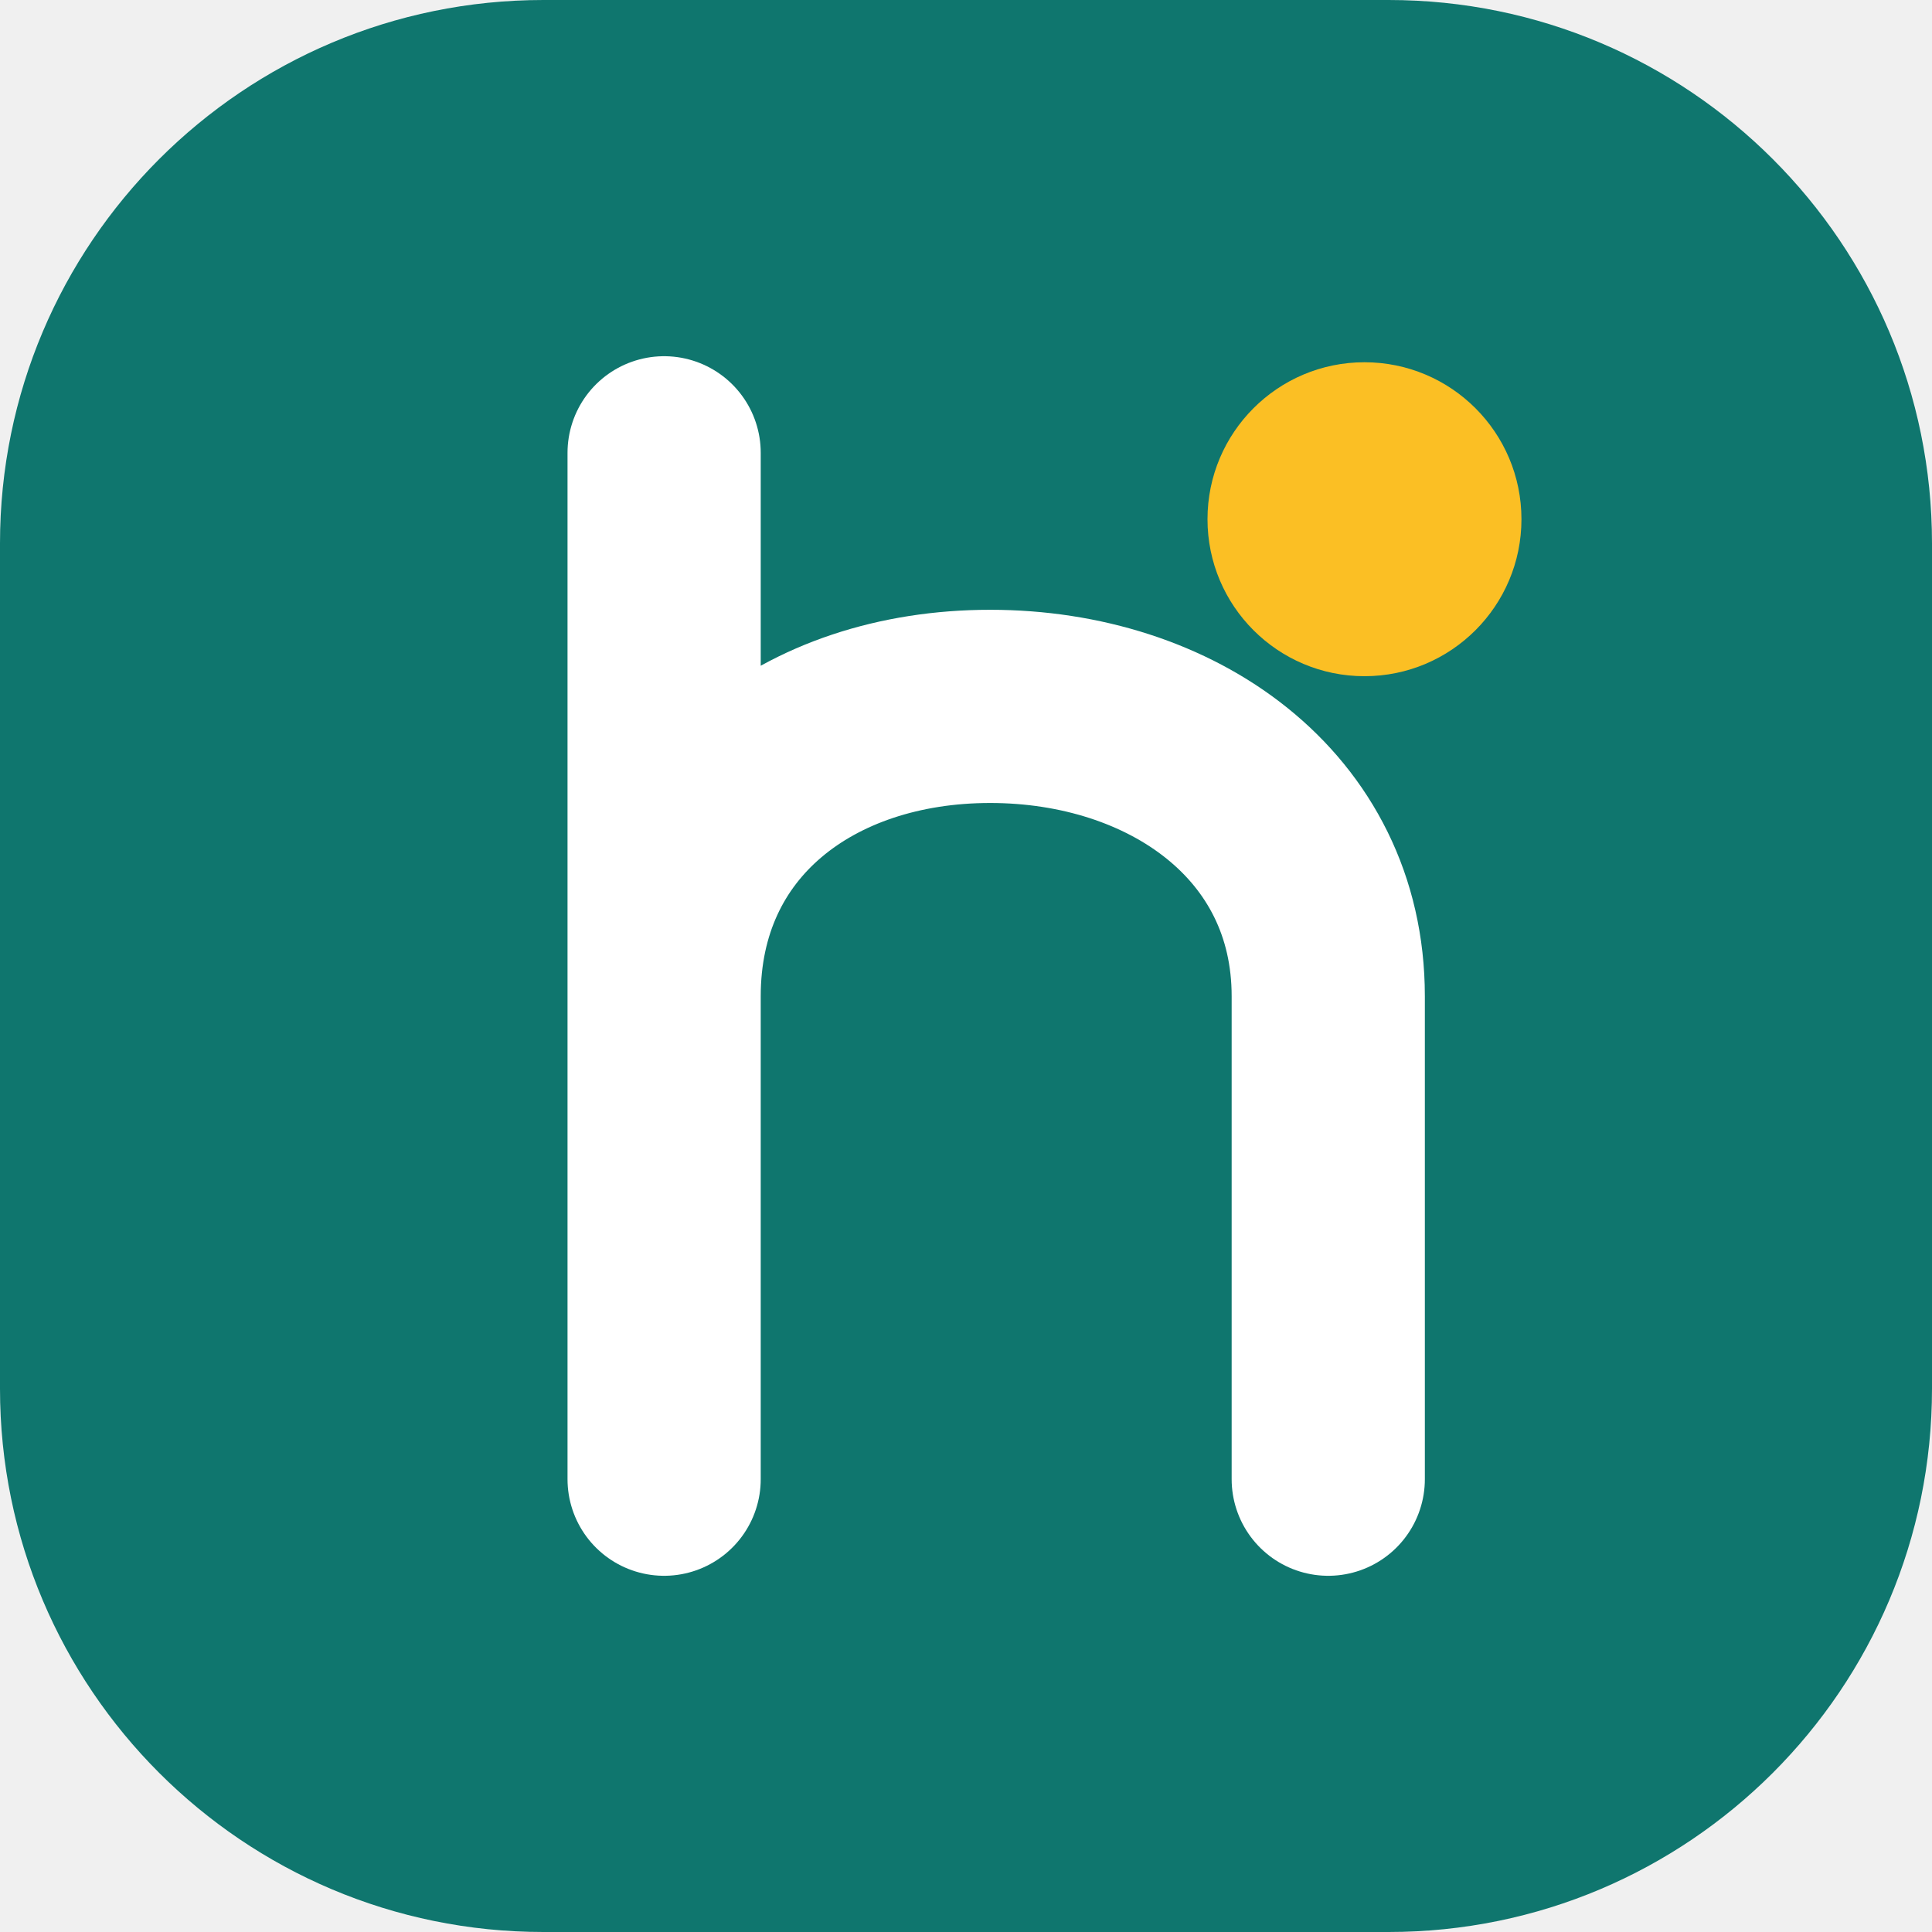
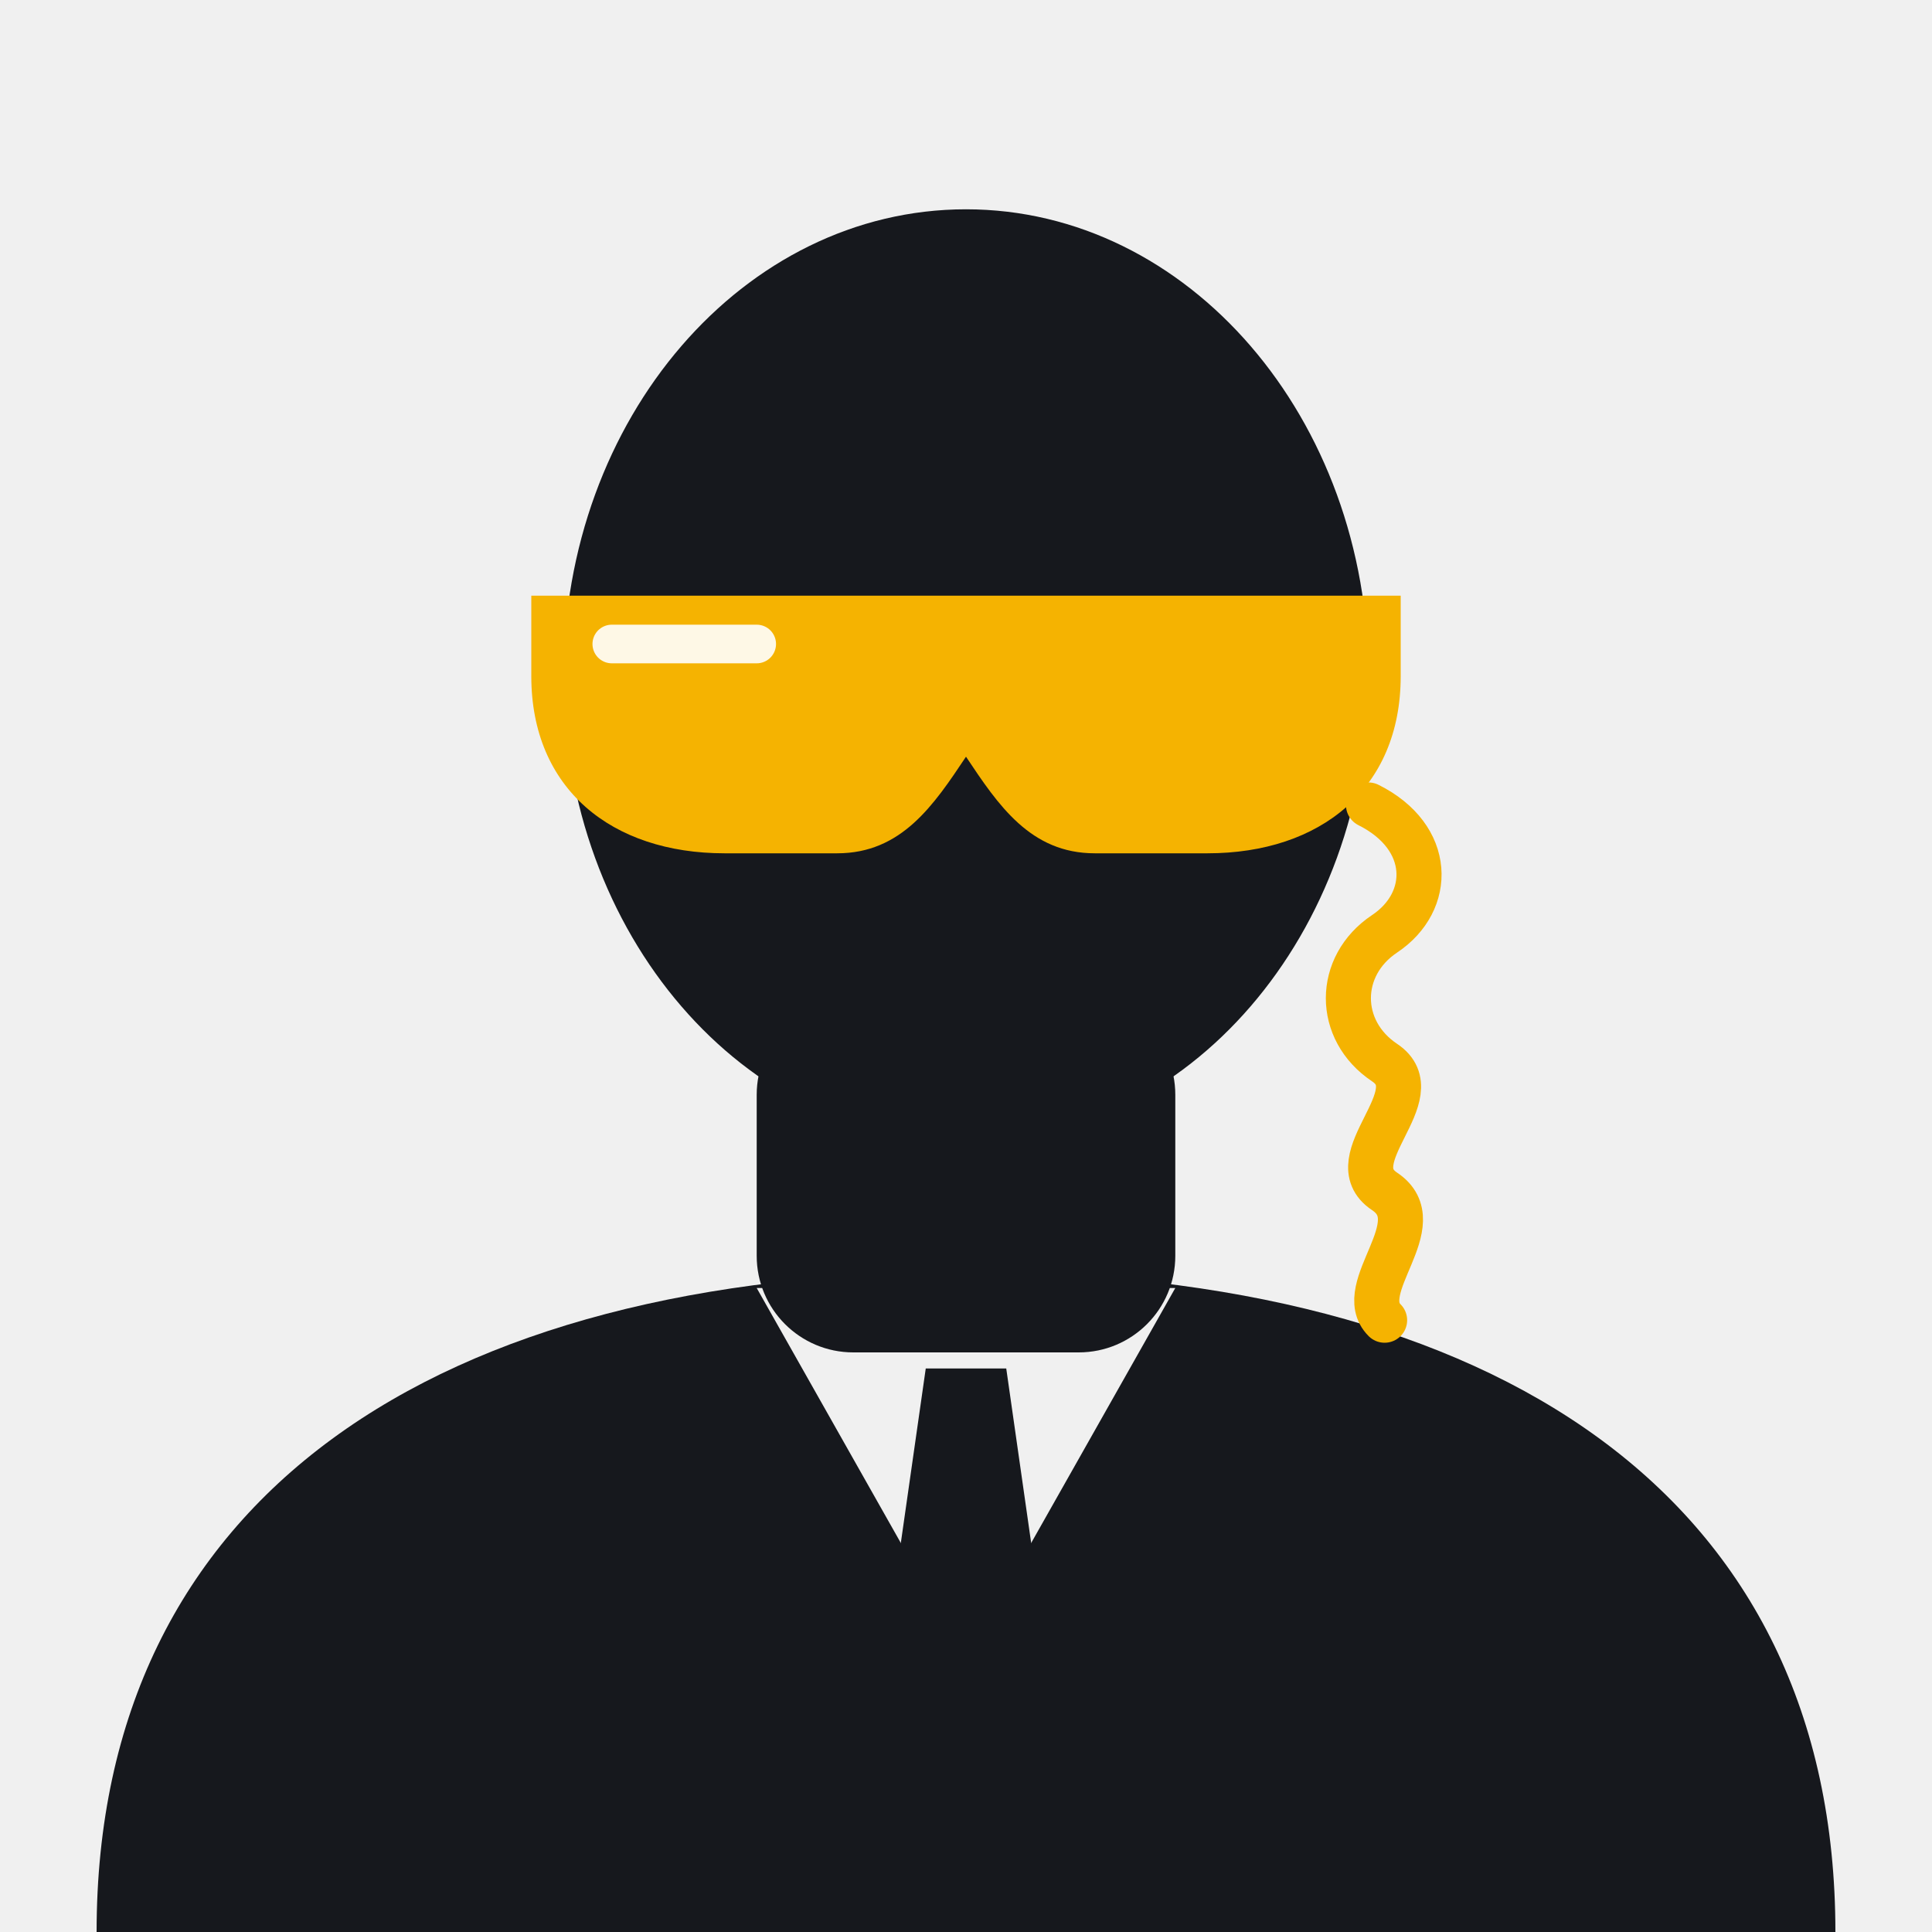
- <svg xmlns="http://www.w3.org/2000/svg" viewBox="0 0 32 32" width="32" height="32">
-   <rect width="32" height="32" rx="9" fill="#0f766e" />
-   <path d="M11 7.5v17M11 16.5c0-3 2.4-4.8 5.4-4.8s5.6 1.8 5.6 4.8v8" fill="none" stroke="#ffffff" stroke-width="3.2" stroke-linecap="round" stroke-linejoin="round" />
-   <circle cx="22.6" cy="8.6" r="2.6" fill="#fbbf24" />
+ <svg xmlns="http://www.w3.org/2000/svg" viewBox="0 0 120 120" width="120" height="120">
+   <style>.ink{fill:#16181d}@media (prefers-color-scheme:dark){.ink{fill:#f2f4f7}}</style>
+   <path class="ink" fill-rule="evenodd" d="M6 120c0-27 21-41 54-41s54 14 54 41zM47 80l13 23 13-23z" />
+   <path class="ink" d="M57.5 85h5l2 14-4.5 6-4.5-6z" />
+   <rect class="ink" x="47" y="62" width="26" height="22" rx="6" />
+   <ellipse class="ink" cx="60" cy="42" rx="25" ry="29" />
+   <path fill="#f5b301" d="M33 37h54v5c0 7-5 11-12 11h-7c-4 0-6-3-8-6-2 3-4 6-8 6h-7c-7 0-12-4-12-11z" />
+   <path d="M38 40h9" stroke="#fff" stroke-width="2.4" stroke-linecap="round" opacity=".9" />
+   <path d="M85 50c4 2 4 6 1 8s-3 6 0 8-3 6 0 8-2 6 0 8" fill="none" stroke="#f5b301" stroke-width="2.8" stroke-linecap="round" />
</svg>
